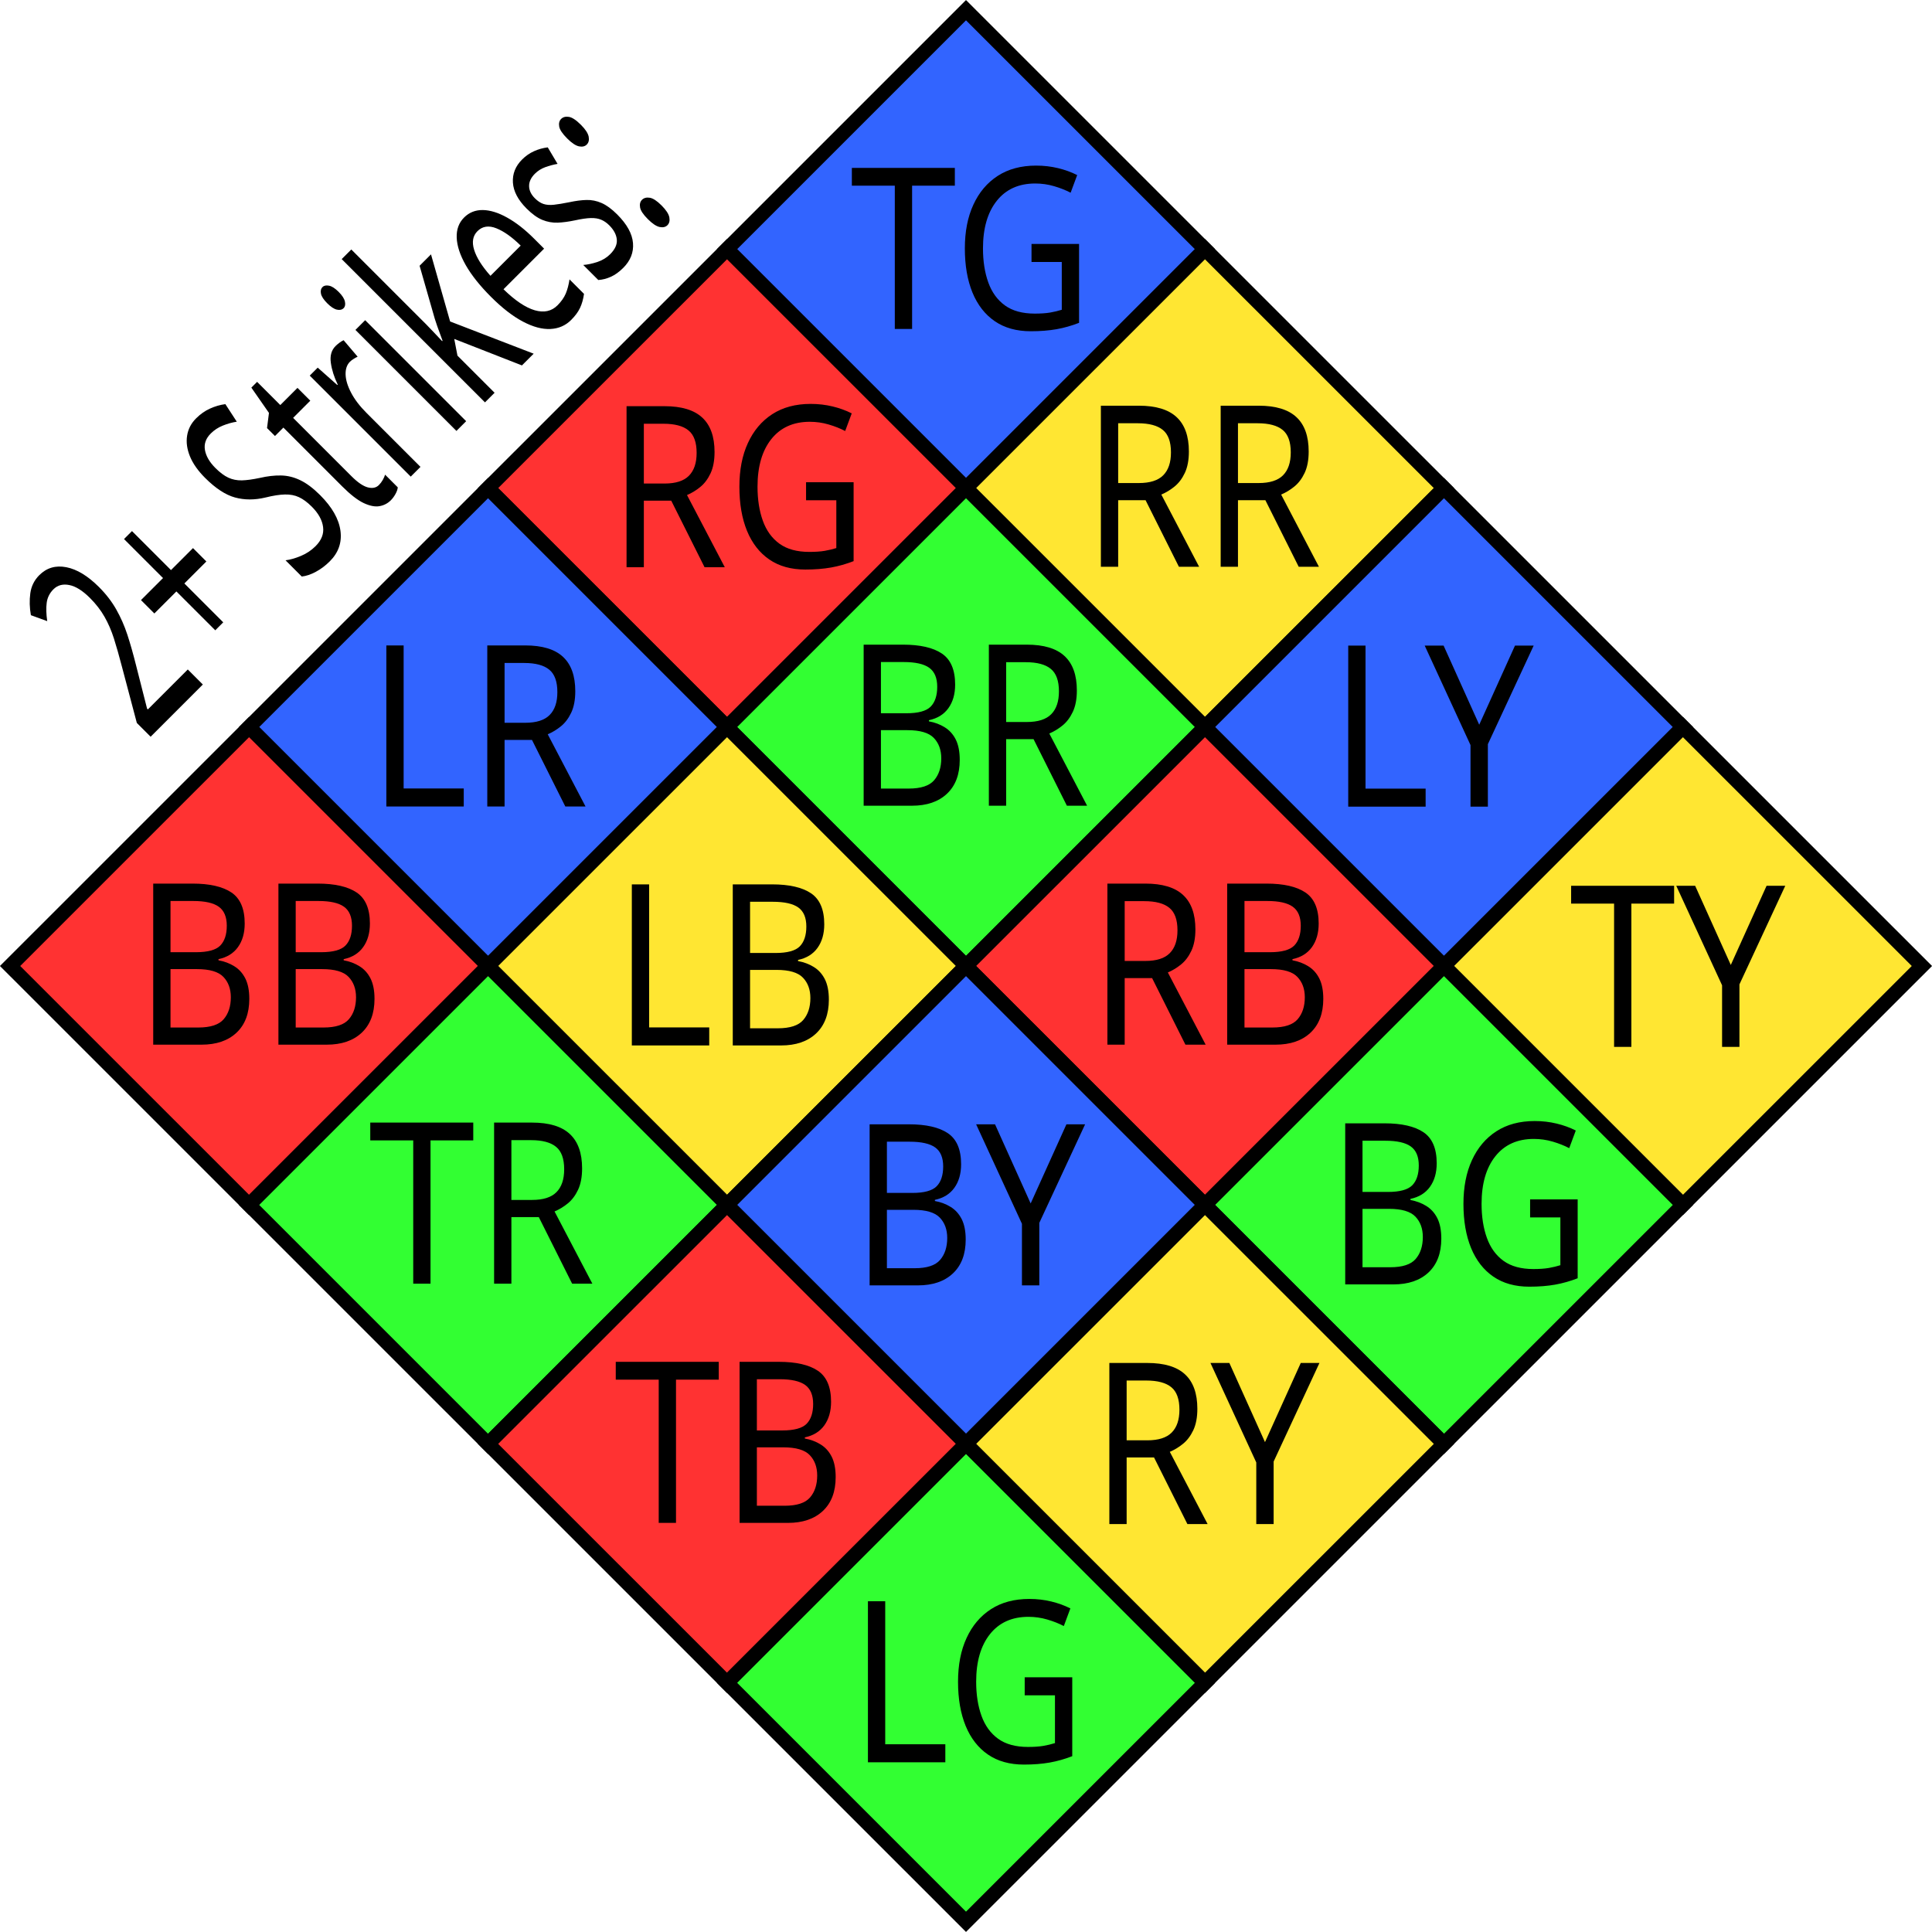
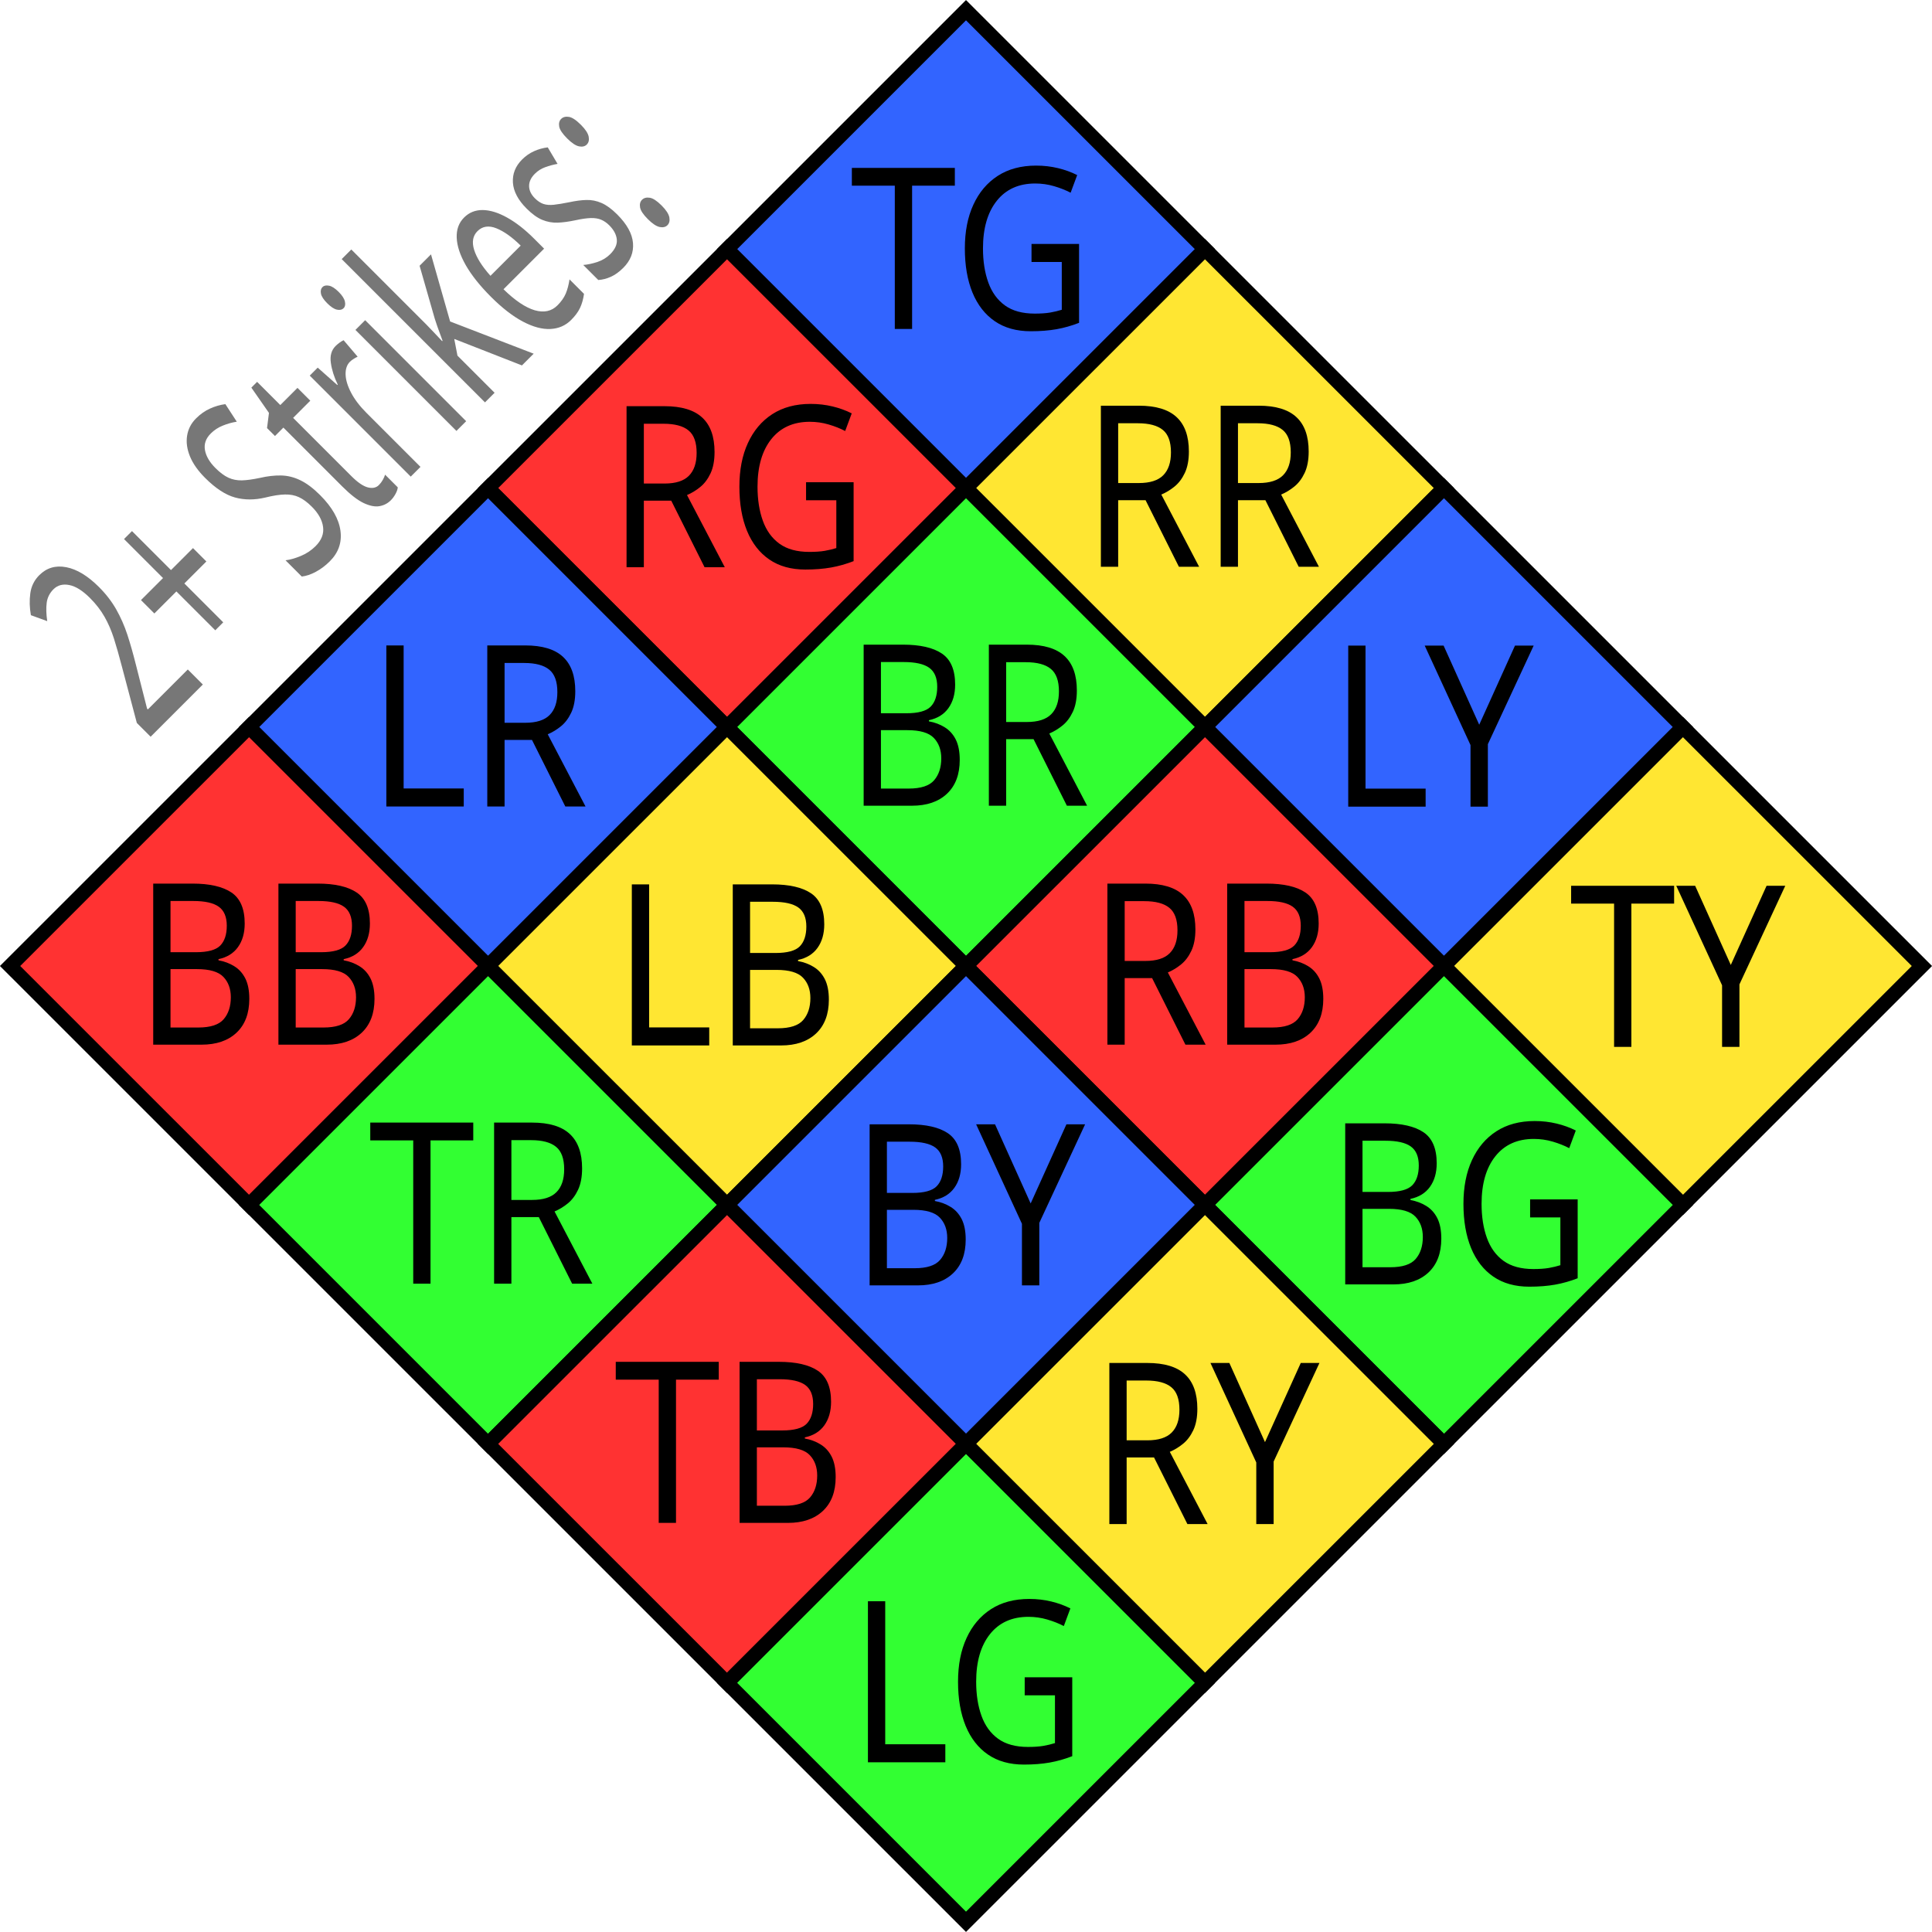
<svg xmlns="http://www.w3.org/2000/svg" viewBox="0 0 400 400" fill="none" version="1.1" id="svg6" width="400" height="400">
  <defs id="defs10" />
  <path style="fill:#3264ff;fill-opacity:1;stroke:#000000;stroke-width:2.969;stroke-linecap:butt;stroke-linejoin:miter;stroke-miterlimit:4;stroke-dasharray:none;stroke-opacity:1" d="M 200,2.11 150.522,51.583 200,101.055 249.478,51.583 Z" id="path1464" />
  <path style="fill:#ffe632;fill-opacity:1;stroke:#000000;stroke-width:2.969;stroke-linecap:butt;stroke-linejoin:miter;stroke-miterlimit:4;stroke-dasharray:none;stroke-opacity:1" d="m 249.478,51.583 -49.478,49.472 49.478,49.472 49.478,-49.472 z" id="path1464-6" />
  <path style="fill:#3264ff;fill-opacity:1;stroke:#000000;stroke-width:2.969;stroke-linecap:butt;stroke-linejoin:miter;stroke-miterlimit:4;stroke-dasharray:none;stroke-opacity:1" d="M 298.956,101.055 249.478,150.528 298.956,200 348.434,150.528 Z" id="path1464-9" />
  <path style="fill:#ffe632;fill-opacity:1;stroke:#000000;stroke-width:2.969;stroke-linecap:butt;stroke-linejoin:miter;stroke-miterlimit:4;stroke-dasharray:none;stroke-opacity:1" d="M 348.434,150.528 298.956,200 348.434,249.472 397.912,200 Z" id="path1464-1" />
  <path style="fill:#ff3232;fill-opacity:1;stroke:#000000;stroke-width:2.969;stroke-linecap:butt;stroke-linejoin:miter;stroke-miterlimit:4;stroke-dasharray:none;stroke-opacity:1" d="m 150.522,51.583 -49.478,49.472 49.478,49.472 49.478,-49.472 z" id="path1464-91" />
  <path style="fill:#32ff32;fill-opacity:1;stroke:#000000;stroke-width:2.969;stroke-linecap:butt;stroke-linejoin:miter;stroke-miterlimit:4;stroke-dasharray:none;stroke-opacity:1" d="M 200,101.055 150.522,150.528 200,200 249.478,150.528 Z" id="path1464-6-8" />
  <path style="fill:#ff3232;fill-opacity:1;stroke:#000000;stroke-width:2.969;stroke-linecap:butt;stroke-linejoin:miter;stroke-miterlimit:4;stroke-dasharray:none;stroke-opacity:1" d="M 249.478,150.528 200,200 249.478,249.472 298.956,200 Z" id="path1464-9-5" />
  <path style="fill:#32ff32;fill-opacity:1;stroke:#000000;stroke-width:2.969;stroke-linecap:butt;stroke-linejoin:miter;stroke-miterlimit:4;stroke-dasharray:none;stroke-opacity:1" d="m 298.956,200 -49.478,49.472 49.478,49.472 49.478,-49.472 z" id="path1464-1-2" />
  <path style="fill:#3264ff;fill-opacity:1;stroke:#000000;stroke-width:2.969;stroke-linecap:butt;stroke-linejoin:miter;stroke-miterlimit:4;stroke-dasharray:none;stroke-opacity:1" d="M 101.044,101.055 51.566,150.528 101.044,200 l 49.478,-49.472 z" id="path1464-7" />
  <path style="fill:#ffe632;fill-opacity:1;stroke:#000000;stroke-width:2.969;stroke-linecap:butt;stroke-linejoin:miter;stroke-miterlimit:4;stroke-dasharray:none;stroke-opacity:1" d="M 150.522,150.528 101.044,200 150.522,249.472 200,200 Z" id="path1464-6-1" />
  <path style="fill:#3264ff;fill-opacity:1;stroke:#000000;stroke-width:2.969;stroke-linecap:butt;stroke-linejoin:miter;stroke-miterlimit:4;stroke-dasharray:none;stroke-opacity:1" d="m 200,200 -49.478,49.472 49.478,49.472 49.478,-49.472 z" id="path1464-9-1" />
  <path style="fill:#ffe632;fill-opacity:1;stroke:#000000;stroke-width:2.969;stroke-linecap:butt;stroke-linejoin:miter;stroke-miterlimit:4;stroke-dasharray:none;stroke-opacity:1" d="m 249.478,249.472 -49.478,49.472 49.478,49.472 49.478,-49.472 z" id="path1464-1-7" />
  <path style="fill:#ff3232;fill-opacity:1;stroke:#000000;stroke-width:2.969;stroke-linecap:butt;stroke-linejoin:miter;stroke-miterlimit:4;stroke-dasharray:none;stroke-opacity:1" d="M 51.566,150.528 2.088,200 51.566,249.472 101.044,200 Z" id="path1464-91-3" />
  <path style="fill:#32ff32;fill-opacity:1;stroke:#000000;stroke-width:2.969;stroke-linecap:butt;stroke-linejoin:miter;stroke-miterlimit:4;stroke-dasharray:none;stroke-opacity:1" d="m 101.044,200 -49.478,49.472 49.478,49.472 49.478,-49.472 z" id="path1464-6-8-4" />
  <path style="fill:#ff3232;fill-opacity:1;stroke:#000000;stroke-width:2.969;stroke-linecap:butt;stroke-linejoin:miter;stroke-miterlimit:4;stroke-dasharray:none;stroke-opacity:1" d="m 150.522,249.472 -49.478,49.472 49.478,49.472 49.478,-49.472 z" id="path1464-9-5-7" />
  <path style="fill:#32ff32;fill-opacity:1;stroke:#000000;stroke-width:2.969;stroke-linecap:butt;stroke-linejoin:miter;stroke-miterlimit:4;stroke-dasharray:none;stroke-opacity:1" d="m 200,298.945 -49.478,49.472 49.478,49.472 49.478,-49.472 z" id="path1464-1-2-8" />
  <text xml:space="preserve" style="font-style:normal;font-variant:normal;font-weight:normal;font-stretch:normal;font-size:43.16px;line-height:1.25;font-family:'Special Elite';-inkscape-font-specification:'Special Elite';fill:#000000;fill-opacity:1;stroke-width:3.237" x="137.539" y="291.327" id="text6923" transform="scale(0.9239726,1.082283)">
    <tspan id="tspan6921" x="137.539" y="291.327" style="font-style:normal;font-variant:normal;font-weight:normal;font-stretch:normal;font-family:'Special Elite';-inkscape-font-specification:'Special Elite';stroke-width:3.237">TB</tspan>
  </text>
  <text xml:space="preserve" style="font-style:normal;font-variant:normal;font-weight:normal;font-stretch:normal;font-size:43.16px;line-height:1.25;font-family:'Special Elite';-inkscape-font-specification:'Special Elite';fill:#000000;fill-opacity:1;stroke-width:3.237" x="82.531" y="245.563" id="text6923-6" transform="scale(0.9239726,1.082283)">
    <tspan id="tspan6921-4" x="82.531" y="245.563" style="font-style:normal;font-variant:normal;font-weight:normal;font-stretch:normal;font-family:'Special Elite';-inkscape-font-specification:'Special Elite';stroke-width:3.237">TR</tspan>
  </text>
  <text xml:space="preserve" style="font-style:normal;font-variant:normal;font-weight:normal;font-stretch:normal;font-size:43.16px;line-height:1.25;font-family:'Special Elite';-inkscape-font-specification:'Special Elite';fill:#000000;fill-opacity:1;stroke-width:3.237" x="190.441" y="62.929" id="text6923-6-4" transform="scale(0.9239726,1.082283)">
    <tspan id="tspan6921-4-4" x="190.441" y="62.929" style="font-style:normal;font-variant:normal;font-weight:normal;font-stretch:normal;font-family:'Special Elite';-inkscape-font-specification:'Special Elite';stroke-width:3.237">TG</tspan>
  </text>
  <text xml:space="preserve" style="font-style:normal;font-variant:normal;font-weight:normal;font-stretch:normal;font-size:43.16px;line-height:1.25;font-family:'Special Elite';-inkscape-font-specification:'Special Elite';fill:#000000;fill-opacity:1;stroke-width:3.237" x="351.614" y="200.263" id="text6923-6-5" transform="scale(0.9239726,1.082283)">
    <tspan id="tspan6921-4-2" x="351.614" y="200.263" style="font-style:normal;font-variant:normal;font-weight:normal;font-stretch:normal;font-family:'Special Elite';-inkscape-font-specification:'Special Elite';stroke-width:3.237">TY</tspan>
  </text>
  <text xml:space="preserve" style="font-style:normal;font-variant:normal;font-weight:normal;font-stretch:normal;font-size:43.16px;line-height:1.25;font-family:'Special Elite';-inkscape-font-specification:'Special Elite';fill:#000000;fill-opacity:1;stroke-width:3.237" x="243.953" y="199.842" id="text6923-6-8" transform="scale(0.9239726,1.082283)">
    <tspan id="tspan6921-4-5" x="243.953" y="199.842" style="font-style:normal;font-variant:normal;font-weight:normal;font-stretch:normal;font-family:'Special Elite';-inkscape-font-specification:'Special Elite';stroke-width:3.237">RB</tspan>
  </text>
  <text xml:space="preserve" style="font-style:normal;font-variant:normal;font-weight:normal;font-stretch:normal;font-size:43.16px;line-height:1.25;font-family:'Special Elite';-inkscape-font-specification:'Special Elite';fill:#000000;fill-opacity:1;stroke-width:3.237" x="136.206" y="108.514" id="text6923-6-9" transform="scale(0.9239726,1.082283)">
    <tspan id="tspan6921-4-0" x="136.206" y="108.514" style="font-style:normal;font-variant:normal;font-weight:normal;font-stretch:normal;font-family:'Special Elite';-inkscape-font-specification:'Special Elite';stroke-width:3.237">RG</tspan>
  </text>
  <text xml:space="preserve" style="font-style:normal;font-variant:normal;font-weight:normal;font-stretch:normal;font-size:43.16px;line-height:1.25;font-family:'Special Elite';-inkscape-font-specification:'Special Elite';fill:#000000;fill-opacity:1;stroke-width:3.237" x="242.494" y="108.419" id="text6923-6-1" transform="scale(0.9239726,1.082283)">
    <tspan id="tspan6921-4-8" x="242.494" y="108.419" style="font-style:normal;font-variant:normal;font-weight:normal;font-stretch:normal;font-family:'Special Elite';-inkscape-font-specification:'Special Elite';stroke-width:3.237">RR</tspan>
  </text>
  <text xml:space="preserve" style="font-style:normal;font-variant:normal;font-weight:normal;font-stretch:normal;font-size:43.16px;line-height:1.25;font-family:'Special Elite';-inkscape-font-specification:'Special Elite';fill:#000000;fill-opacity:1;stroke-width:3.237" x="244.389" y="291.548" id="text6923-6-81" transform="scale(0.9239726,1.082283)">
    <tspan id="tspan6921-4-6" x="244.389" y="291.548" style="font-style:normal;font-variant:normal;font-weight:normal;font-stretch:normal;font-family:'Special Elite';-inkscape-font-specification:'Special Elite';stroke-width:3.237">RY</tspan>
  </text>
  <text xml:space="preserve" style="font-style:normal;font-variant:normal;font-weight:normal;font-stretch:normal;font-size:43.16px;line-height:1.25;font-family:'Special Elite';-inkscape-font-specification:'Special Elite';fill:#000000;fill-opacity:1;stroke-width:3.237" x="30.146" y="199.842" id="text6923-6-94" transform="scale(0.9239726,1.082283)">
    <tspan id="tspan6921-4-02" x="30.146" y="199.842" style="font-style:normal;font-variant:normal;font-weight:normal;font-stretch:normal;font-family:'Special Elite';-inkscape-font-specification:'Special Elite';stroke-width:3.237">BB</tspan>
  </text>
  <text xml:space="preserve" style="font-style:normal;font-variant:normal;font-weight:normal;font-stretch:normal;font-size:43.16px;line-height:1.25;font-family:'Special Elite';-inkscape-font-specification:'Special Elite';fill:#000000;fill-opacity:1;stroke-width:3.237" x="190.671" y="245.89" id="text6923-6-3" transform="scale(0.9239726,1.082283)">
    <tspan id="tspan6921-4-88" x="190.671" y="245.89" style="font-style:normal;font-variant:normal;font-weight:normal;font-stretch:normal;font-family:'Special Elite';-inkscape-font-specification:'Special Elite';stroke-width:3.237">BY</tspan>
  </text>
  <text xml:space="preserve" style="font-style:normal;font-variant:normal;font-weight:normal;font-stretch:normal;font-size:43.16px;line-height:1.25;font-family:'Special Elite';-inkscape-font-specification:'Special Elite';fill:#000000;fill-opacity:1;stroke-width:3.237" x="297.244" y="245.7" id="text6923-6-49" transform="scale(0.9239726,1.082283)">
    <tspan id="tspan6921-4-53" x="297.244" y="245.7" style="font-style:normal;font-variant:normal;font-weight:normal;font-stretch:normal;font-family:'Special Elite';-inkscape-font-specification:'Special Elite';stroke-width:3.237">BG</tspan>
  </text>
  <text xml:space="preserve" style="font-style:normal;font-variant:normal;font-weight:normal;font-stretch:normal;font-size:43.16px;line-height:1.25;font-family:'Special Elite';-inkscape-font-specification:'Special Elite';fill:#000000;fill-opacity:1;stroke-width:3.237" x="189.334" y="154.13" id="text6923-6-2" transform="scale(0.9239726,1.082283)">
    <tspan id="tspan6921-4-49" x="189.334" y="154.13" style="font-style:normal;font-variant:normal;font-weight:normal;font-stretch:normal;font-family:'Special Elite';-inkscape-font-specification:'Special Elite';stroke-width:3.237">BR</tspan>
  </text>
  <text xml:space="preserve" style="font-style:normal;font-variant:normal;font-weight:normal;font-stretch:normal;font-size:43.16px;line-height:1.25;font-family:'Special Elite';-inkscape-font-specification:'Special Elite';fill:#000000;fill-opacity:1;stroke-width:3.237" x="190.293" y="337.123" id="text6923-6-50" transform="scale(0.9239726,1.082283)">
    <tspan id="tspan6921-4-64" x="190.293" y="337.123" style="font-style:normal;font-variant:normal;font-weight:normal;font-stretch:normal;font-family:'Special Elite';-inkscape-font-specification:'Special Elite';stroke-width:3.237">LG</tspan>
  </text>
  <text xml:space="preserve" style="font-style:normal;font-variant:normal;font-weight:normal;font-stretch:normal;font-size:43.16px;line-height:1.25;font-family:'Special Elite';-inkscape-font-specification:'Special Elite';fill:#000000;fill-opacity:1;stroke-width:3.237" x="297.917" y="154.309" id="text6923-6-54" transform="scale(0.9239726,1.082283)">
    <tspan id="tspan6921-4-024" x="297.917" y="154.309" style="font-style:normal;font-variant:normal;font-weight:normal;font-stretch:normal;font-family:'Special Elite';-inkscape-font-specification:'Special Elite';stroke-width:3.237">LY</tspan>
  </text>
  <text xml:space="preserve" style="font-style:normal;font-variant:normal;font-weight:normal;font-stretch:normal;font-size:43.16px;line-height:1.25;font-family:'Special Elite';-inkscape-font-specification:'Special Elite';fill:#000000;fill-opacity:1;stroke-width:3.237" x="137.392" y="199.989" id="text6923-6-48" transform="scale(0.9239726,1.082283)">
    <tspan id="tspan6921-4-1" x="137.392" y="199.989" style="font-style:normal;font-variant:normal;font-weight:normal;font-stretch:normal;font-family:'Special Elite';-inkscape-font-specification:'Special Elite';stroke-width:3.237">LB</tspan>
  </text>
  <text xml:space="preserve" style="font-style:normal;font-variant:normal;font-weight:normal;font-stretch:normal;font-size:43.16px;line-height:1.25;font-family:'Special Elite';-inkscape-font-specification:'Special Elite';fill:#000000;fill-opacity:1;stroke-width:3.237" x="82.383" y="154.278" id="text6923-6-27" transform="scale(0.9239726,1.082283)">
    <tspan id="tspan6921-4-10" x="82.383" y="154.278" style="font-style:normal;font-variant:normal;font-weight:normal;font-stretch:normal;font-family:'Special Elite';-inkscape-font-specification:'Special Elite';stroke-width:3.237">LR</tspan>
  </text>
  <text xml:space="preserve" style="font-size:42.284px;line-height:1.25;font-family:sans-serif;stroke-width:3.171" x="-114.028" y="99.527" id="text2675" transform="matrix(0.5417426,-0.5417426,0.9229475,0.9229475,0,0)">
-     <tspan id="tspan2673" x="-114.028" y="99.527" style="font-style:normal;font-variant:normal;font-weight:normal;font-stretch:normal;font-family:'Special Elite';-inkscape-font-specification:'Special Elite';fill:#000000;fill-opacity:1;stroke-width:3.171">2+ Strikes:</tspan>
+     <tspan id="tspan2673" x="-114.028" y="99.527" style="font-style:normal;font-variant:normal;font-weight:normal;font-stretch:normal;font-family:'Special Elite';-inkscape-font-specification:'Special Elite';fill:#777777;fill-opacity:1;stroke-width:3.171">2+ Strikes:</tspan>
  </text>
</svg>
